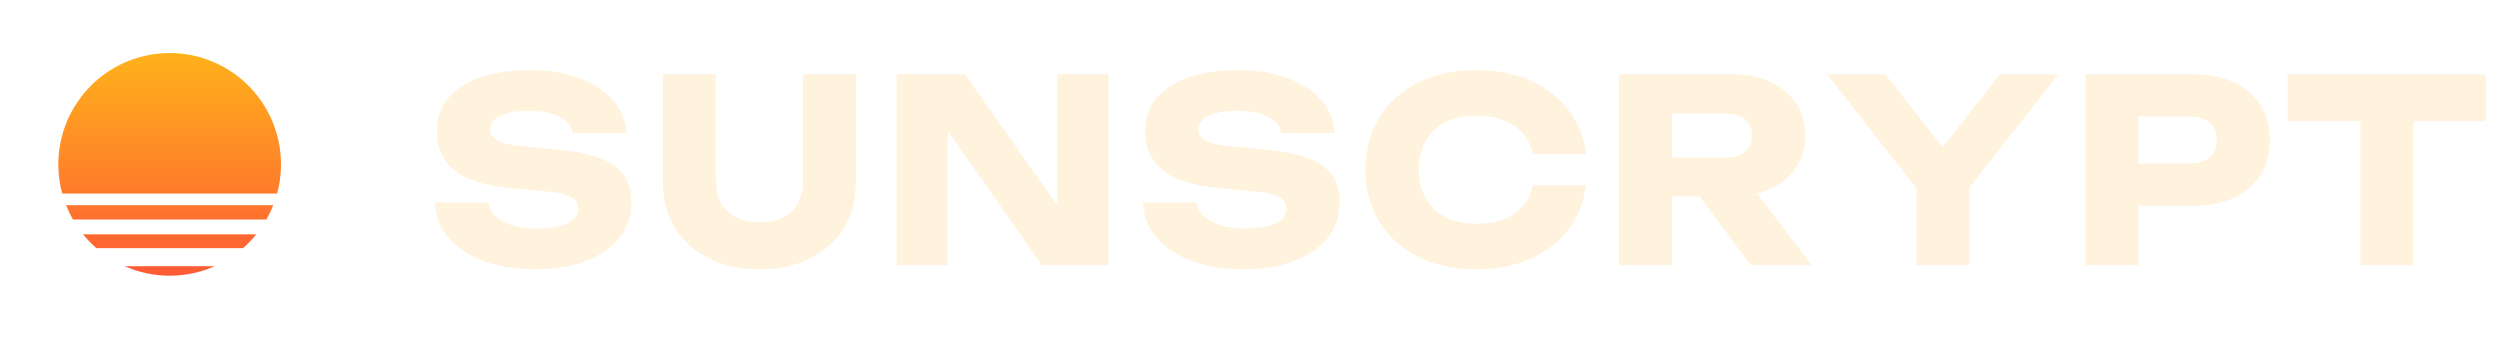
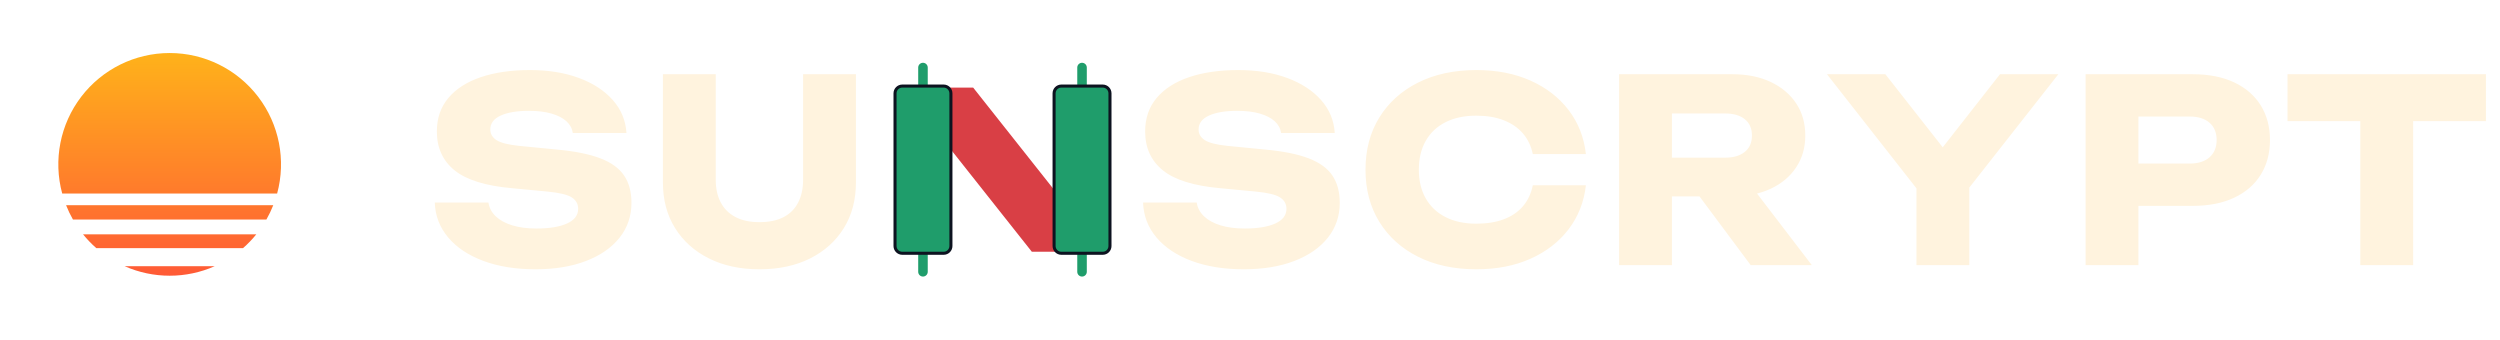
<svg xmlns="http://www.w3.org/2000/svg" viewBox="0 0 471.5 64" height="64">
  <g>
    <defs>
      <linearGradient id="cg" x1="0" y1="10" x2="0" y2="52" gradientUnits="userSpaceOnUse">
        <stop offset="0" stop-color="#FFB21A" />
        <stop offset="1" stop-color="#FF5A36" />
      </linearGradient>
    </defs>
    <path d="M32.000 10.000H32.000A21.0 21.0 0 0 1 52.267 36.500H11.733A21.0 21.0 0 0 1 32.000 10.000ZM12.463 38.700H51.537A21.0 21.0 0 0 1 50.244 41.400H13.756A21.0 21.0 0 0 1 12.463 38.700ZM15.667 44.200H48.333A21.0 21.0 0 0 1 45.833 46.800H18.167A21.0 21.0 0 0 1 15.667 44.200ZM23.494 50.200H40.506A21.0 21.0 0 0 1 32.000 52.000H32.000A21.0 21.0 0 0 1 23.494 50.200Z" fill="url(#cg)" />
  </g>
-   <path transform="translate(80.26 50) scale(0.36)" d="M4.827 -32.773H32.933Q33.573 -28.613 36.773 -25.56Q39.973 -22.506 45.386 -20.84Q50.8 -19.173 58.107 -19.173Q68.293 -19.173 74.12 -21.813Q79.947 -24.453 79.947 -29.493Q79.947 -33.28 76.613 -35.453Q73.28 -37.627 63.813 -38.533L45.253 -40.293Q24.48 -42.134 15.2 -49.653Q5.92 -57.173 5.92 -70.027Q5.92 -80.427 11.973 -87.6Q18.027 -94.773 29 -98.48Q39.973 -102.187 54.693 -102.187Q69.12 -102.187 80.28 -98.067Q91.44 -93.947 98.04 -86.533Q104.64 -79.12 105.253 -69.2H77.147Q76.64 -72.773 73.8 -75.36Q70.96 -77.947 66 -79.387Q61.04 -80.827 54.133 -80.827Q44.826 -80.827 39.373 -78.347Q33.92 -75.867 33.92 -71.093Q33.92 -67.6 37.133 -65.493Q40.346 -63.387 48.906 -62.48L68.853 -60.533Q83.04 -59.226 91.6 -55.933Q100.16 -52.64 104.013 -46.933Q107.866 -41.227 107.866 -32.64Q107.866 -22.16 101.6 -14.32Q95.333 -6.48 84.013 -2.147Q72.693 2.187 57.6 2.187Q42.08 2.187 30.32 -2.187Q18.56 -6.56 11.88 -14.453Q5.2 -22.347 4.827 -32.773ZM152.026 -44.693Q152.026 -37.84 154.626 -32.866Q157.226 -27.893 162.32 -25.2Q167.413 -22.506 174.907 -22.506Q182.533 -22.506 187.6 -25.16Q192.667 -27.813 195.227 -32.826Q197.787 -37.84 197.787 -44.693V-100.0H225.467V-43.307Q225.467 -29.627 219.147 -19.413Q212.827 -9.2 201.48 -3.507Q190.133 2.187 174.907 2.187Q159.813 2.187 148.44 -3.507Q137.067 -9.2 130.707 -19.413Q124.347 -29.627 124.347 -43.307V-100.0H152.026ZM339.413 -19.306 330.933 -17.626V-100.0H357.76V0.0H322.96L265.146 -82.294L273.573 -83.974V0.0H246.747V-100.0H282.56ZM375.893 -32.773H404Q404.64 -28.613 407.84 -25.56Q411.04 -22.506 416.453 -20.84Q421.866 -19.173 429.173 -19.173Q439.36 -19.173 445.187 -21.813Q451.014 -24.453 451.014 -29.493Q451.014 -33.28 447.68 -35.453Q444.347 -37.627 434.88 -38.533L416.32 -40.293Q395.547 -42.134 386.267 -49.653Q376.987 -57.173 376.987 -70.027Q376.987 -80.427 383.04 -87.6Q389.093 -94.773 400.067 -98.48Q411.04 -102.187 425.76 -102.187Q440.187 -102.187 451.346 -98.067Q462.506 -93.947 469.106 -86.533Q475.706 -79.12 476.32 -69.2H448.214Q447.707 -72.773 444.867 -75.36Q442.027 -77.947 437.067 -79.387Q432.107 -80.827 425.2 -80.827Q415.893 -80.827 410.44 -78.347Q404.986 -75.867 404.986 -71.093Q404.986 -67.6 408.2 -65.493Q411.413 -63.387 419.973 -62.48L439.92 -60.533Q454.107 -59.226 462.666 -55.933Q471.226 -52.64 475.08 -46.933Q478.933 -41.227 478.933 -32.64Q478.933 -22.16 472.666 -14.32Q466.4 -6.48 455.08 -2.147Q443.76 2.187 428.667 2.187Q413.147 2.187 401.387 -2.187Q389.627 -6.56 382.947 -14.453Q376.267 -22.347 375.893 -32.773ZM607.893 -41.84Q606.4 -28.693 598.813 -18.773Q591.227 -8.853 578.853 -3.333Q566.48 2.187 550.533 2.187Q533.093 2.187 520.027 -4.347Q506.96 -10.88 499.693 -22.627Q492.427 -34.373 492.427 -50.0Q492.427 -65.627 499.693 -77.373Q506.96 -89.12 520.027 -95.653Q533.093 -102.187 550.533 -102.187Q566.48 -102.187 578.853 -96.667Q591.227 -91.147 598.813 -81.253Q606.4 -71.36 607.893 -58.16H580.08Q578.774 -64.48 574.907 -68.974Q571.04 -73.467 564.867 -75.88Q558.693 -78.294 550.48 -78.294Q541.147 -78.294 534.386 -74.894Q527.626 -71.494 524 -65.12Q520.373 -58.747 520.373 -50.0Q520.373 -41.253 524 -34.92Q527.626 -28.586 534.386 -25.146Q541.147 -21.706 550.48 -21.706Q558.693 -21.706 564.867 -24.013Q571.04 -26.32 574.907 -30.84Q578.774 -35.36 580.08 -41.84ZM644.426 -56.293H680.853Q687.413 -56.293 691.147 -59.333Q694.88 -62.373 694.88 -67.867Q694.88 -73.413 691.147 -76.427Q687.413 -79.44 680.853 -79.44H640.533L652.96 -92.667V0.0H625.28V-100.0H684.693Q696.107 -100.0 704.68 -95.96Q713.253 -91.92 718.04 -84.747Q722.826 -77.573 722.826 -67.867Q722.826 -58.427 718.04 -51.213Q713.253 -44 704.68 -40Q696.107 -36 684.693 -36H644.426ZM659.36 -46.8H690.426L726.24 0.0H694.214ZM781.067 0.0V-48.693H808.746V0.0ZM734.187 -100.0H764.773L801.013 -53.84H788.667L824.827 -100.0H855.413L803.786 -34.293L785.947 -34ZM925.813 -100.0Q938.453 -100.0 947.533 -95.72Q956.613 -91.44 961.44 -83.667Q966.266 -75.893 966.266 -65.52Q966.266 -55.147 961.44 -47.374Q956.613 -39.6 947.533 -35.32Q938.453 -31.04 925.813 -31.04H882.48V-53.2H924.187Q930.853 -53.2 934.587 -56.48Q938.32 -59.76 938.32 -65.52Q938.32 -71.36 934.587 -74.6Q930.853 -77.84 924.187 -77.84H884.933L897.36 -90.64V0.0H869.68V-100.0ZM1013.6 -87.867H1041.28V0.0H1013.6ZM975.467 -100.0H1079.413V-75.414H975.467Z" fill="#FFF3DE" />
+   <g transform="translate(80.26 50) scale(0.36)">
+     <path d="M4.827 -32.773H32.933Q33.573 -28.613 36.773 -25.56Q39.973 -22.506 45.386 -20.84Q50.8 -19.173 58.107 -19.173Q68.293 -19.173 74.12 -21.813Q79.947 -24.453 79.947 -29.493Q79.947 -33.28 76.613 -35.453Q73.28 -37.627 63.813 -38.533L45.253 -40.293Q24.48 -42.134 15.2 -49.653Q5.92 -57.173 5.92 -70.027Q5.92 -80.427 11.973 -87.6Q18.027 -94.773 29 -98.48Q39.973 -102.187 54.693 -102.187Q69.12 -102.187 80.28 -98.067Q91.44 -93.947 98.04 -86.533Q104.64 -79.12 105.253 -69.2H77.147Q76.64 -72.773 73.8 -75.36Q70.96 -77.947 66 -79.387Q61.04 -80.827 54.133 -80.827Q44.826 -80.827 39.373 -78.347Q33.92 -75.867 33.92 -71.093Q33.92 -67.6 37.133 -65.493Q40.346 -63.387 48.906 -62.48L68.853 -60.533Q83.04 -59.226 91.6 -55.933Q100.16 -52.64 104.013 -46.933Q107.866 -41.227 107.866 -32.64Q107.866 -22.16 101.6 -14.32Q95.333 -6.48 84.013 -2.147Q72.693 2.187 57.6 2.187Q42.08 2.187 30.32 -2.187Q18.56 -6.56 11.88 -14.453Q5.2 -22.347 4.827 -32.773ZM152.026 -44.693Q152.026 -37.84 154.626 -32.866Q157.226 -27.893 162.32 -25.2Q167.413 -22.506 174.907 -22.506Q182.533 -22.506 187.6 -25.16Q192.667 -27.813 195.227 -32.826Q197.787 -37.84 197.787 -44.693V-100.0H225.467V-43.307Q225.467 -29.627 219.147 -19.413Q212.827 -9.2 201.48 -3.507Q190.133 2.187 174.907 2.187Q159.813 2.187 148.44 -3.507Q137.067 -9.2 130.707 -19.413Q124.347 -29.627 124.347 -43.307V-100.0H152.026ZM375.893 -32.773H404Q404.64 -28.613 407.84 -25.56Q411.04 -22.506 416.453 -20.84Q421.866 -19.173 429.173 -19.173Q439.36 -19.173 445.187 -21.813Q451.014 -24.453 451.014 -29.493Q451.014 -33.28 447.68 -35.453Q444.347 -37.627 434.88 -38.533L416.32 -40.293Q395.547 -42.134 386.267 -49.653Q376.987 -57.173 376.987 -70.027Q376.987 -80.427 383.04 -87.6Q389.093 -94.773 400.067 -98.48Q411.04 -102.187 425.76 -102.187Q440.187 -102.187 451.346 -98.067Q462.506 -93.947 469.106 -86.533Q475.706 -79.12 476.32 -69.2H448.214Q447.707 -72.773 444.867 -75.36Q442.027 -77.947 437.067 -79.387Q432.107 -80.827 425.2 -80.827Q415.893 -80.827 410.44 -78.347Q404.986 -75.867 404.986 -71.093Q404.986 -67.6 408.2 -65.493Q411.413 -63.387 419.973 -62.48L439.92 -60.533Q454.107 -59.226 462.666 -55.933Q471.226 -52.64 475.08 -46.933Q478.933 -41.227 478.933 -32.64Q478.933 -22.16 472.666 -14.32Q466.4 -6.48 455.08 -2.147Q443.76 2.187 428.667 2.187Q413.147 2.187 401.387 -2.187Q389.627 -6.56 382.947 -14.453Q376.267 -22.347 375.893 -32.773ZM607.893 -41.84Q606.4 -28.693 598.813 -18.773Q591.227 -8.853 578.853 -3.333Q566.48 2.187 550.533 2.187Q533.093 2.187 520.027 -4.347Q506.96 -10.88 499.693 -22.627Q492.427 -34.373 492.427 -50.0Q492.427 -65.627 499.693 -77.373Q506.96 -89.12 520.027 -95.653Q533.093 -102.187 550.533 -102.187Q566.48 -102.187 578.853 -96.667Q591.227 -91.147 598.813 -81.253Q606.4 -71.36 607.893 -58.16H580.08Q578.774 -64.48 574.907 -68.974Q571.04 -73.467 564.867 -75.88Q558.693 -78.294 550.48 -78.294Q541.147 -78.294 534.386 -74.894Q527.626 -71.494 524 -65.12Q520.373 -58.747 520.373 -50.0Q520.373 -41.253 524 -34.92Q527.626 -28.586 534.386 -25.146Q541.147 -21.706 550.48 -21.706Q558.693 -21.706 564.867 -24.013Q571.04 -26.32 574.907 -30.84Q578.774 -35.36 580.08 -41.84ZM644.426 -56.293H680.853Q687.413 -56.293 691.147 -59.333Q694.88 -62.373 694.88 -67.867Q694.88 -73.413 691.147 -76.427Q687.413 -79.44 680.853 -79.44H640.533L652.96 -92.667V0.0H625.28V-100.0H684.693Q696.107 -100.0 704.68 -95.96Q713.253 -91.92 718.04 -84.747Q722.826 -77.573 722.826 -67.867Q722.826 -58.427 718.04 -51.213Q713.253 -44 704.68 -40Q696.107 -36 684.693 -36H644.426ZM659.36 -46.8H690.426L726.24 0.0H694.214ZM781.067 0.0V-48.693H808.746V0.0ZM734.187 -100.0H764.773L801.013 -53.84H788.667L824.827 -100.0H855.413L803.786 -34.293L785.947 -34ZM925.813 -100.0Q938.453 -100.0 947.533 -95.72Q956.613 -91.44 961.44 -83.667Q966.266 -75.893 966.266 -65.52Q966.266 -55.147 961.44 -47.374Q956.613 -39.6 947.533 -35.32Q938.453 -31.04 925.813 -31.04H882.48V-53.2H924.187Q930.853 -53.2 934.587 -56.48Q938.32 -59.76 938.32 -65.52Q938.32 -71.36 934.587 -74.6Q930.853 -77.84 924.187 -77.84H884.933L897.36 -90.64V0.0H869.68V-100.0ZM1013.6 -87.867H1041.28V0.0H1013.6ZM975.467 -100.0H1079.413V-75.414H975.467Z" fill="#FFF3DE" />
+     <g>
+       <path d="M249.51 -93.0H286.88L354.99 -7.0H317.62Z" fill="#D93F45" />
+       <rect x="258.09" y="-106" width="5.0" height="112" rx="2.5" fill="#1F9D6B" />
+       <rect x="246.75" y="-93.0" width="27.68" height="86.0" rx="3" fill="#1F9D6B" stroke="#0D1320" stroke-width="3.2" paint-order="stroke" />
+       <rect x="341.42" y="-106" width="5.0" height="112" rx="2.5" fill="#1F9D6B" />
+       <rect x="330.08" y="-93.0" width="27.68" height="86.0" rx="3" fill="#1F9D6B" stroke="#0D1320" stroke-width="3.2" paint-order="stroke" />
+     </g>
+   </g>
</svg>
